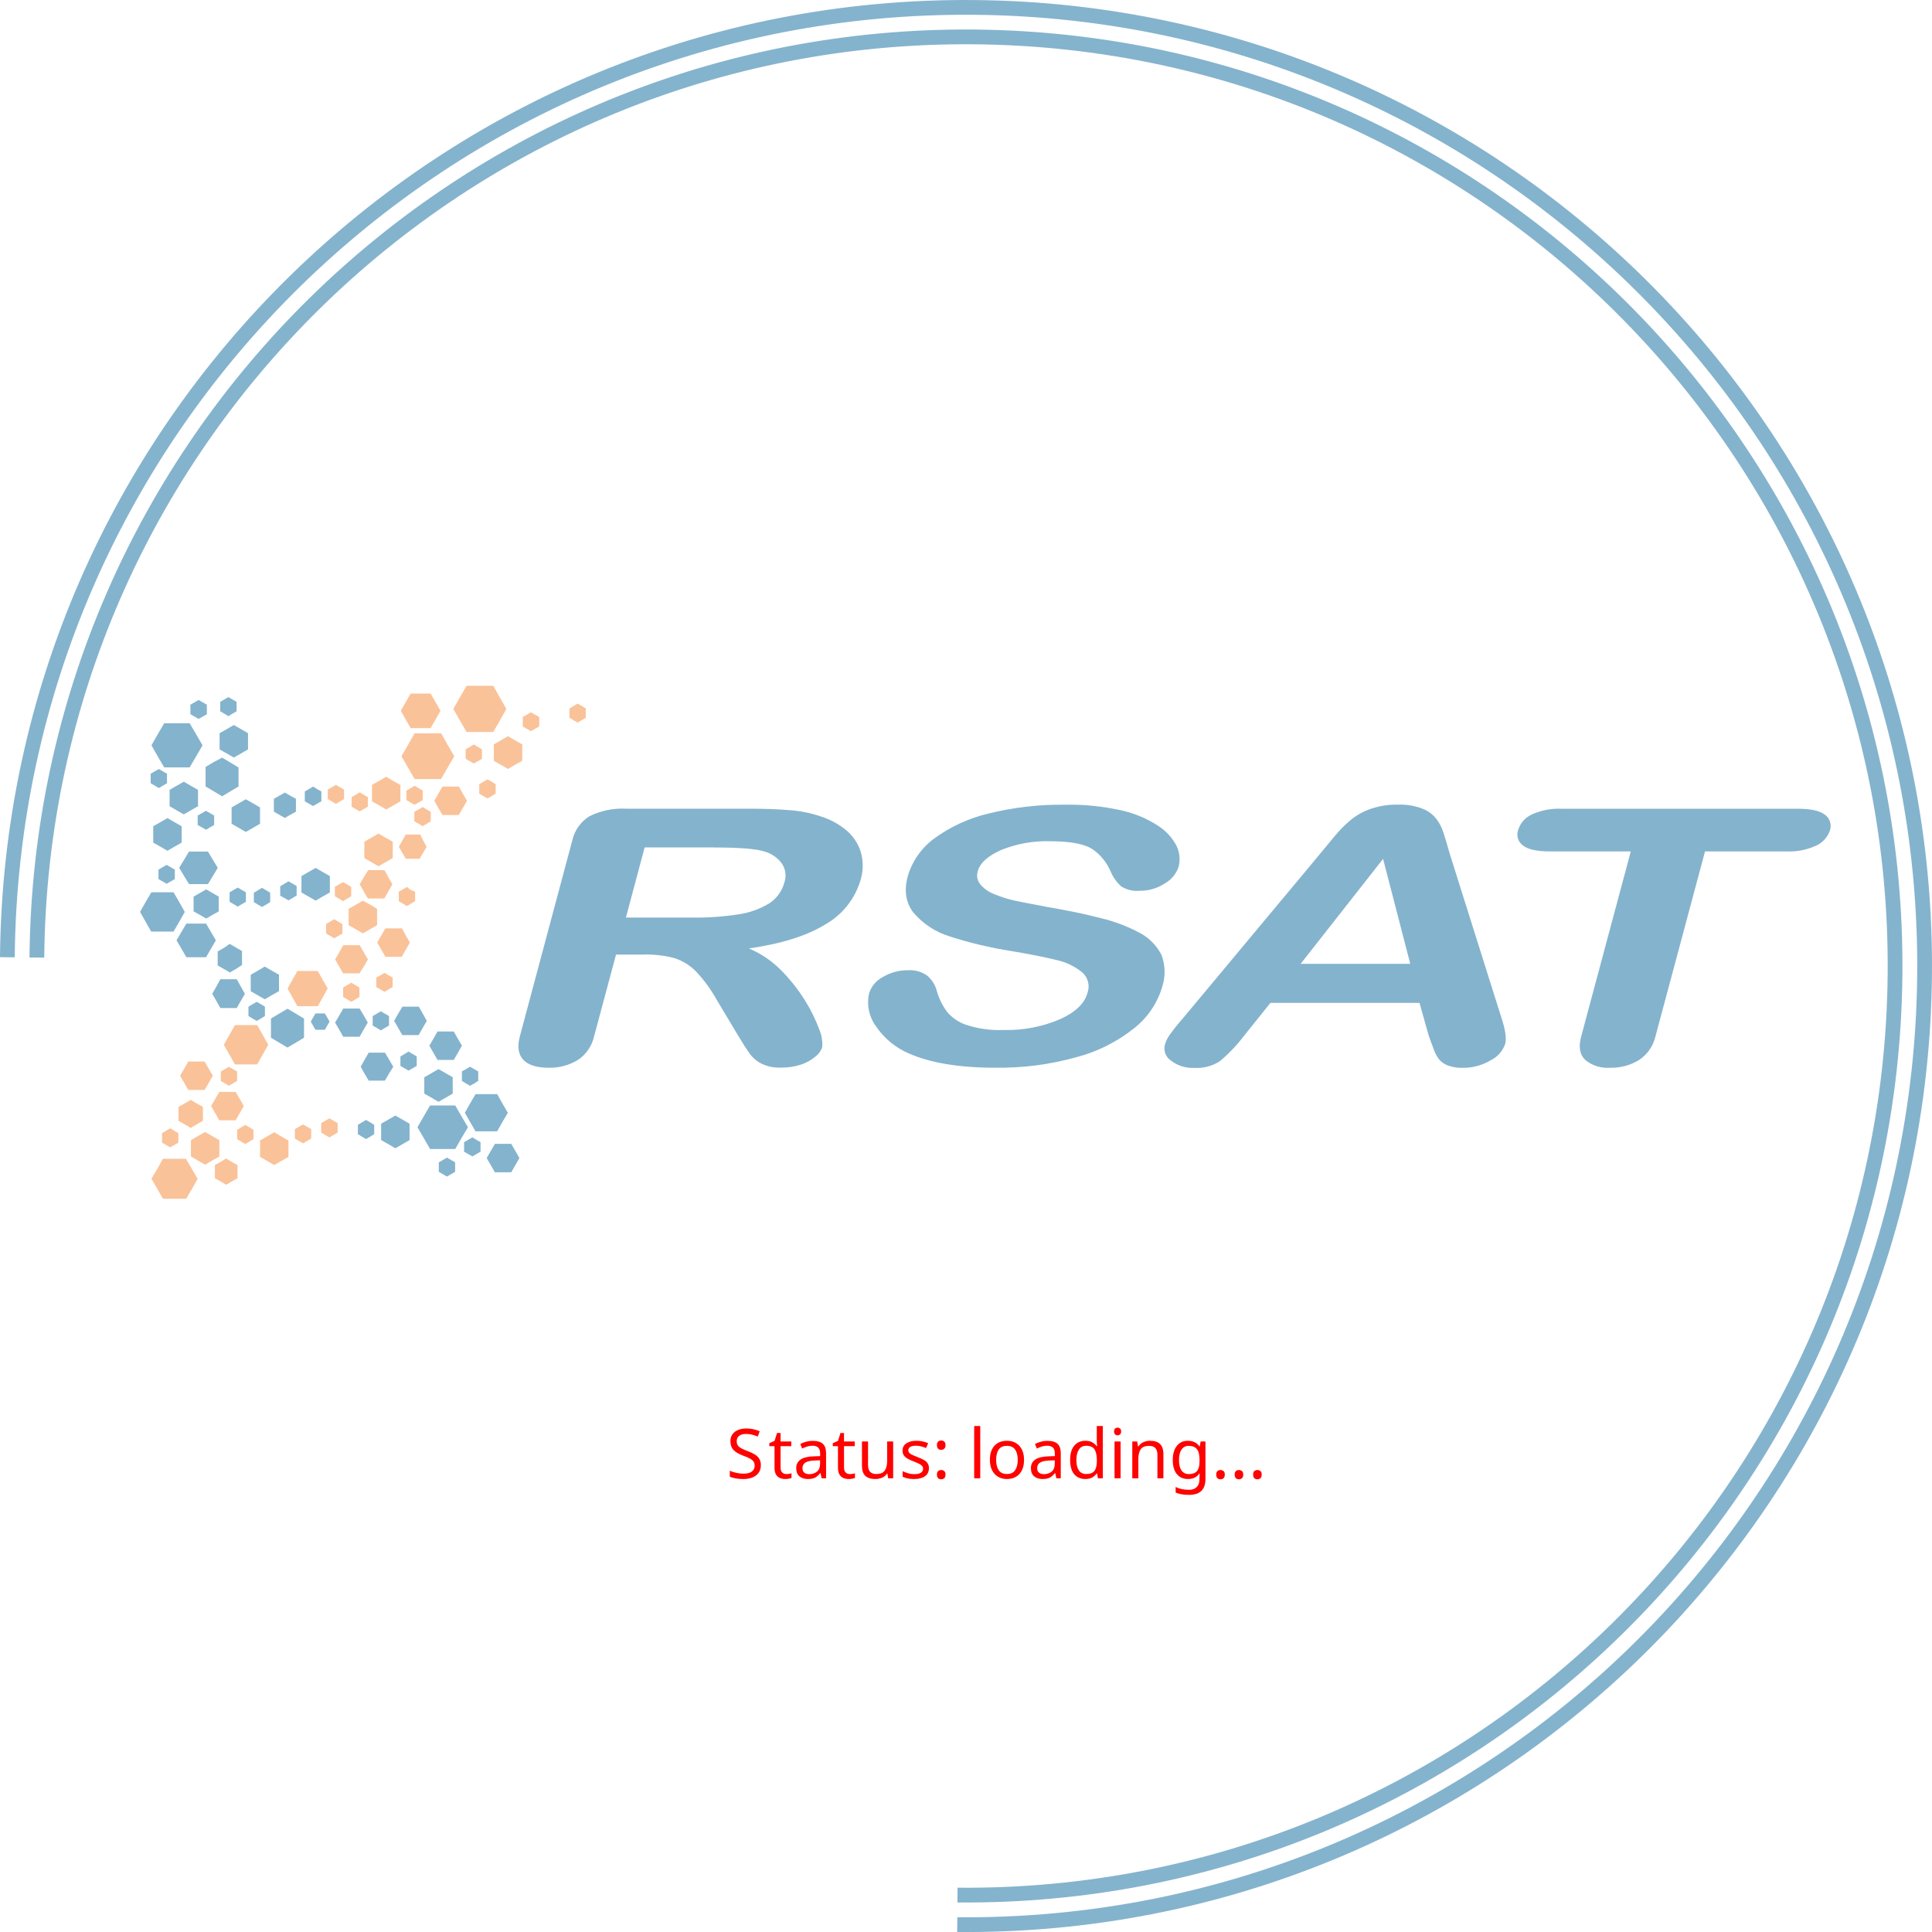
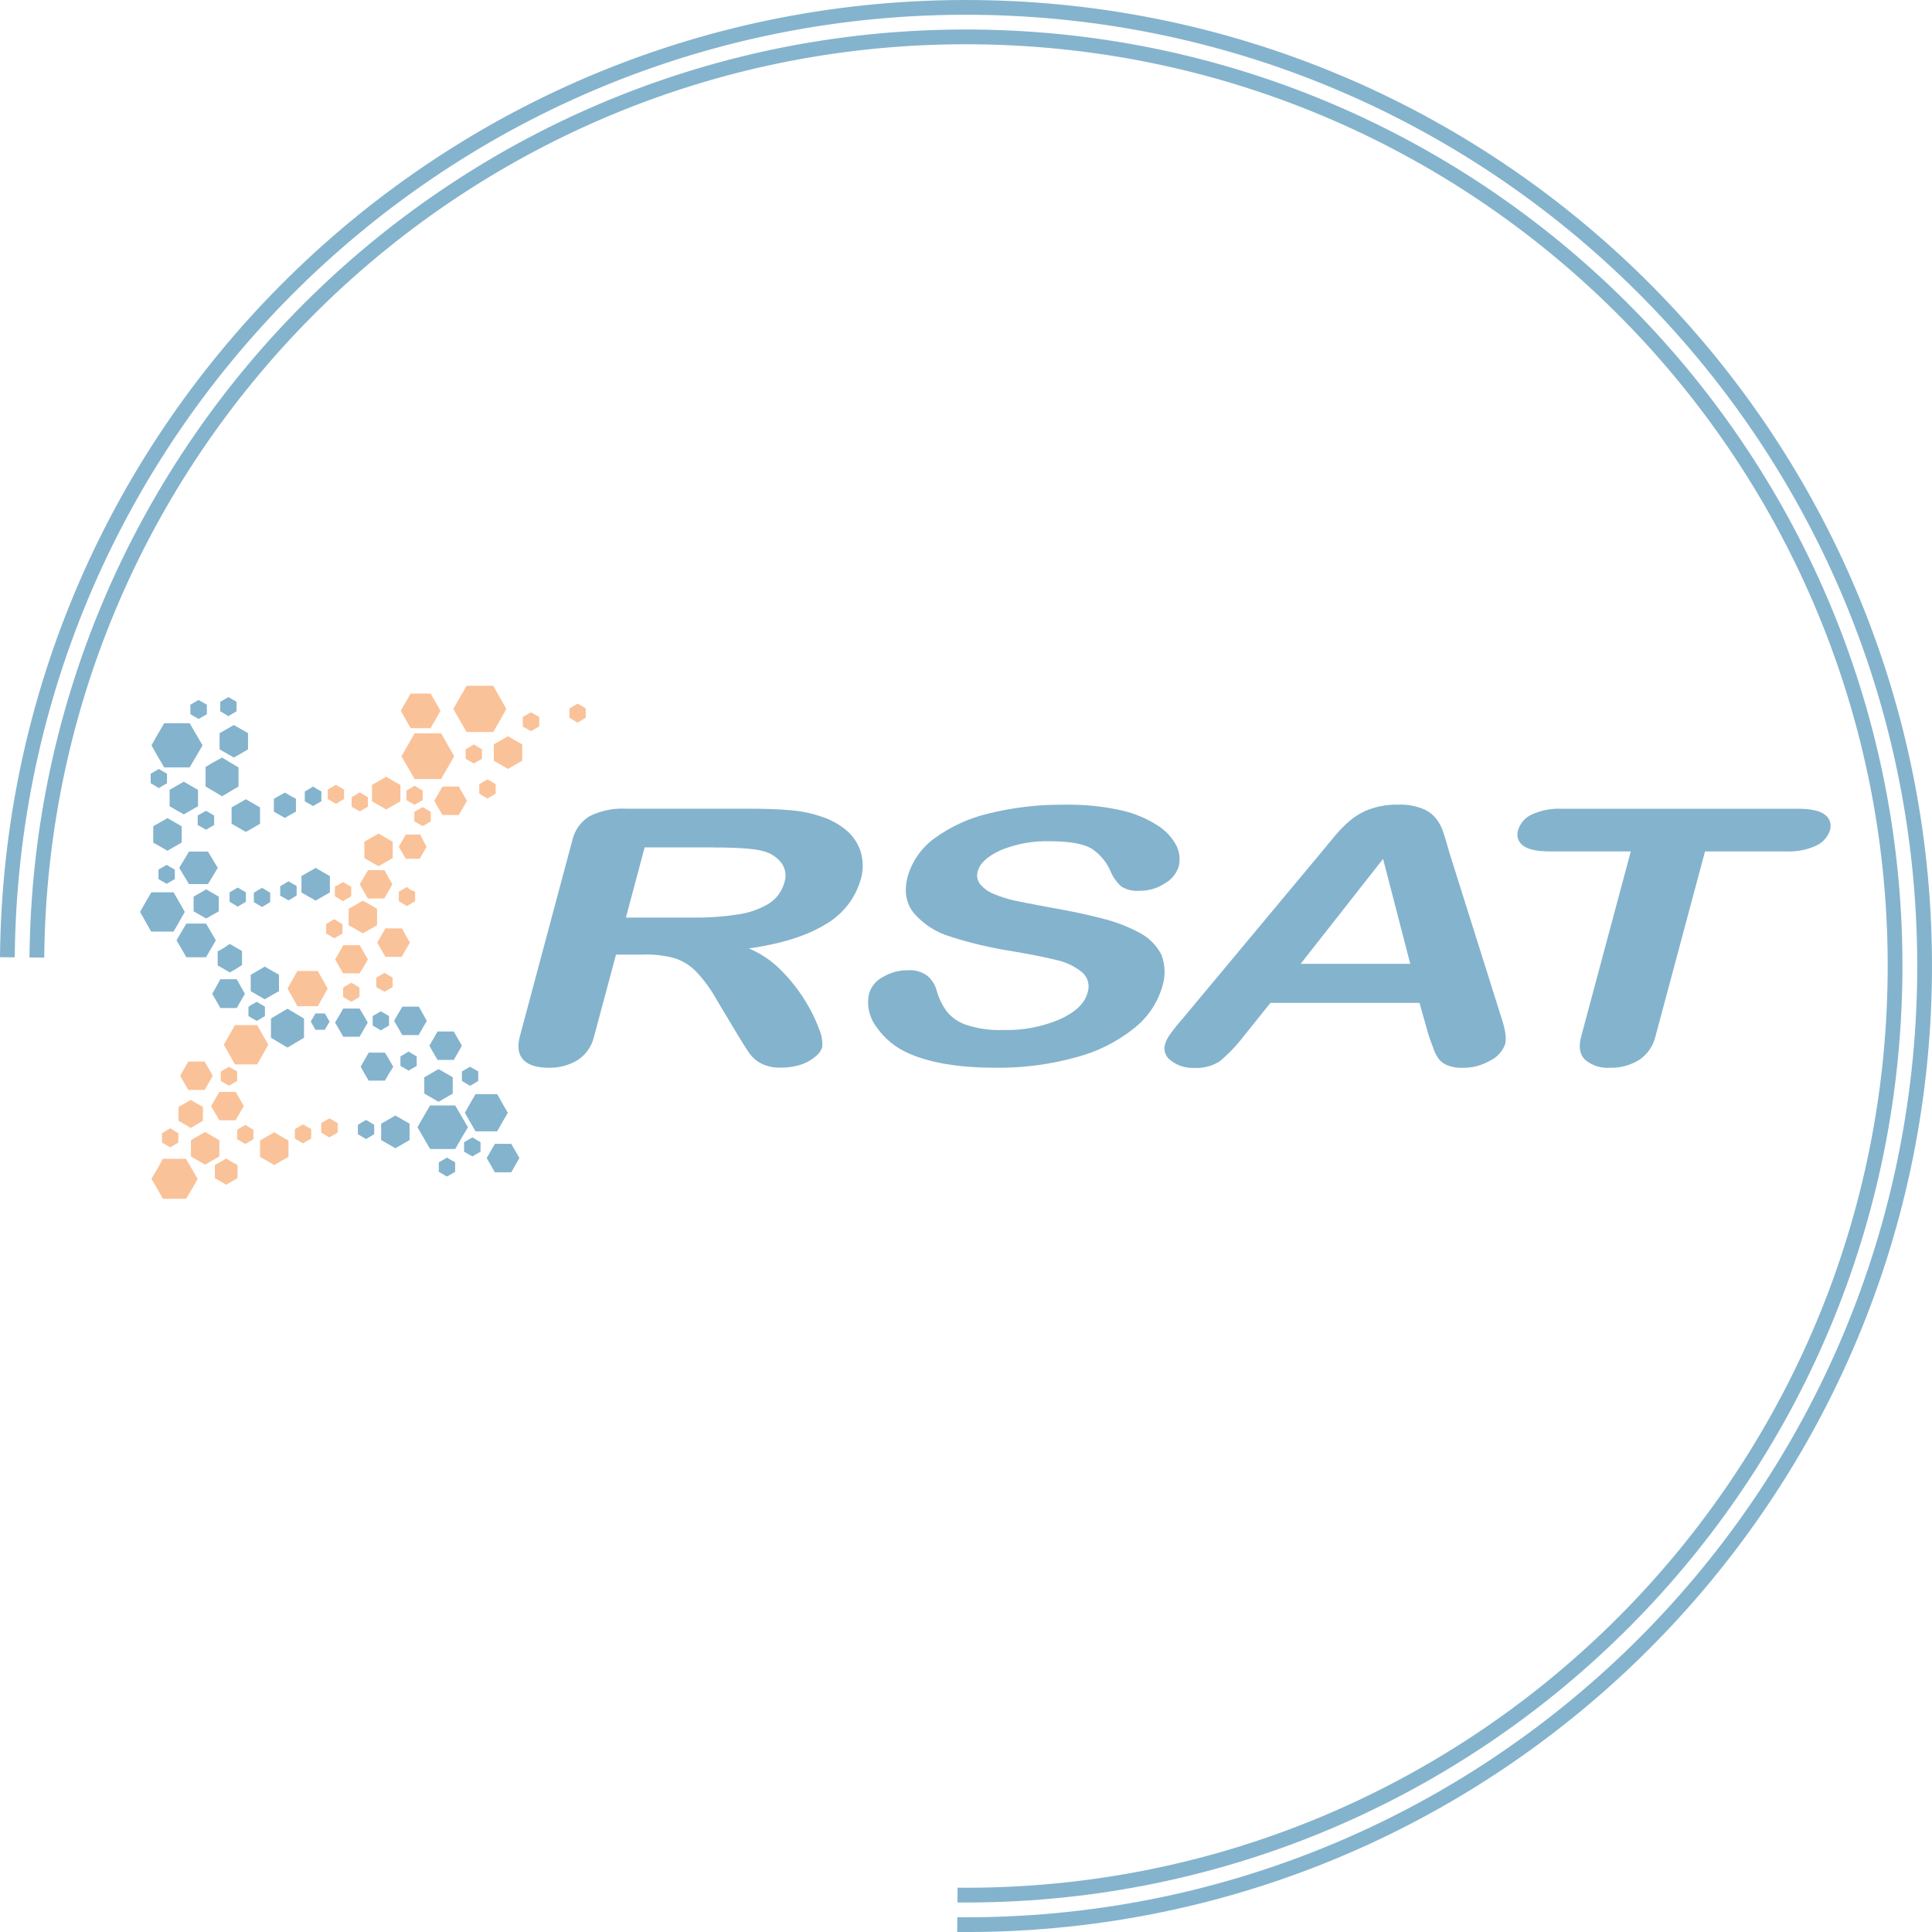
<svg xmlns="http://www.w3.org/2000/svg" viewBox="0 0 392.99 393">
  <defs>
    <style>
      .cls-1{fill:#0a679b;opacity:0.5}
      .cls-2{fill:#f58634;opacity:0.5}
      .cls-3{fill:none;stroke:#0a679b;stroke-miterlimit:10;stroke-width:3px;opacity:0.5}
    </style>
  </defs>
  <g id="Layer_2" data-name="Layer 2">
    <g id="Layer_1-2" data-name="Layer 1">
      <g id="Capa_1">
        <path class="cls-1" d="M94.56,226.36l1.07,1.87,1.1,1.9h4.4l1.07-1.9,1.1-1.87-1.1-1.9-1.07-1.9h-4.4l-1.1,1.9ZM53.86,196.62l1.43.83,1.46.83v3.33l-1.46.83-1.43.83-1.46-.83L51,201.62v-3.33l1.43-.83Zm-19.8-30.21,1.43.83,1.46.83v3.33l-1.46.83-1.43.83-1.43-.83-1.46-.83v-3.33l1.46-.83Zm3.33-7.4,1.43.83,1.46.83V164l-1.46.83-1.43.83-1.46-.83L34.5,164v-3.33l1.43-.83Zm1.19-11.89,1.31,2.23,1.31,2.26-1.31,2.26-1.31,2.23H33.4l-1.31-2.23-1.28-2.26,1.28-2.26,1.31-2.23h5.17ZM33.9,175.93l.83.48.83.48v1.93l-.83.48-.83.48-.83-.48-.83-.48v-1.93l.83-.48Zm8-11,.83.48.83.48v1.93l-.83.48-.83.48-.83-.48-.86-.48v-1.93l.86-.48ZM50,162.58l1.46.83,1.43.83v3.33l-1.43.83-1.46.83-1.43-.83-1.46-.83v-3.33l1.46-.83Zm-2.44-15.1,1.46.83,1.43.83v3.3l-1.43.83-1.46.83-1.43-.83-1.46-.83v-3.3l1.46-.83Zm-2.38,6.63,1.67,1,1.67,1v3.87l-1.67,1-1.67,1-1.67-1-1.69-1V156l1.69-1Zm-4.79-11.72.86.48.83.48v1.93l-.83.48-.86.48-.83-.48-.83-.48v-1.93l.83-.48Zm6.07-.59.83.48.83.48v1.93l-.83.48-.83.51-.83-.51-.83-.48v-1.93l.83-.48Zm-15.67,39.7H35.3l1.16,2,1.13,2-1.13,2-1.16,2H30.75l-1.13-2-1.13-2,1.13-2Zm11.15-.59,1.28.74,1.28.74v3l-1.28.71-1.28.74-1.28-.74-1.28-.71v-3l1.28-.74Zm6.42-.36.83.48.83.48v1.93l-.83.48-.83.51-.83-.51-.83-.48v-1.93l.83-.48Zm15.85-4,1.43.83,1.46.83v3.33l-1.46.83-1.43.83-1.46-.83-1.43-.83v-3.33l1.43-.83Zm-21.91-3.33,1,1.67,1,1.64-1,1.67-1,1.64H38.45l-1-1.64-1-1.67,1-1.64,1-1.67h3.81Zm15.64-12,1.13.65,1.13.62v2.62l-1.13.62-1.13.65-1.13-.65-1.1-.62v-2.62l1.1-.62Zm-25.63-4.79.83.48.83.48v1.93l-.83.48-.83.51-.83-.51-.83-.48v-1.93l.83-.48Zm26.37,22.84.83.48.83.48v1.93l-.83.51-.83.48-.83-.48L57,182.2v-1.93l.83-.48Zm5-19.27.83.51.86.48V163l-.86.48-.83.48-.83-.48L62,163V161l.83-.48Zm-16.95,32,1.25.74,1.25.71v2.85L48,197.1l-1.25.71-1.22-.71-1.25-.71v-2.85l1.25-.71Zm-4.82-4.13,1,1.69,1,1.72-1,1.72-1,1.72h-4l-1-1.72-1-1.72,1-1.72,1-1.69h4Zm11.39-7.26.83.48.83.51v1.9l-.83.51-.83.48-.83-.48-.83-.51v-1.9l.83-.51Zm-5.14,18.58H44.82L44,200.7l-.83,1.46.83,1.43.83,1.46h3.33l.83-1.46.83-1.43L49,200.7Zm10.32,6-1.69,1-1.67,1v3.9l1.67,1,1.69,1,1.69-1,1.67-1v-3.9l-1.67-1ZM92.6,224.87H87.48l-1.28,2.2-1.28,2.23,1.28,2.2,1.28,2.23H92.6l1.28-2.23,1.31-2.2-1.31-2.23Zm-7.4-20.1H81.86L81,206.2l-.83,1.46.83,1.43.83,1.46h3.33l.83-1.46.83-1.43L86,206.2Zm4,12.7-1.43.83-1.46.83v3.33l1.46.83,1.43.83,1.46-.83,1.43-.83v-3.33l-1.43-.83Zm6.42-.48-.83.48-.83.48v1.93l.83.51.83.48.83-.48.83-.51v-1.93l-.83-.48ZM89,209.82l-.83,1.46-.83,1.43.83,1.46.83,1.43H92.3l.83-1.43.83-1.46-.83-1.43-.83-1.46H89Zm-14.54,18-.83.48-.83.51v1.9l.83.51.83.48.83-.48.83-.51v-1.9l-.83-.51Zm8.65-13.92-.83.51-.83.48v1.93l.83.48.83.48.83-.48.83-.48v-1.93l-.83-.48ZM99,235.57l.83,1.43.83,1.46H104l.83-1.46.83-1.43-.83-1.46-.83-1.43h-3.33l-.83,1.43Zm-2.91-4.22-.86.51-.83.48v1.93l.83.48.86.48.83-.48.83-.48v-1.93l-.83-.48Zm-15.67-4.43-1.43.83-1.46.83v3.33l1.46.83,1.43.83,1.46-.83,1.43-.83v-3.33l-1.43-.83Zm-2.11-12.79H75l-.83,1.43-.8,1.43.8,1.43.83,1.4h3.3l.8-1.4L80,217l-.83-1.43Zm12.61,21.35-.83.48-.83.48v1.93l.83.48.83.48.83-.48.83-.48v-1.93l-.83-.48ZM73.15,205.16H69.82L69,206.58,68.16,208l.83,1.43.83,1.46h3.33l.83-1.46.83-1.43L74,206.58Zm-9,4.31h1.93l.48-.83.48-.83-.48-.83-.48-.83H64.17l-.48.83-.48.83.48.83Zm13.32-3.75-.83.48-.83.48v1.93l.83.48.83.51.83-.51.83-.48v-1.93l-.83-.48Zm-25.24-1.93-.86.48-.83.51v1.9l.83.51.86.48.83-.48.83-.51v-1.9l-.83-.51Z" />
        <path class="cls-2" d="M38.81,223.74l-1.25.71-1.25.71V228l1.25.71,1.25.74,1.22-.74,1.25-.71v-2.85L40,224.45ZM78.21,177H74.88L74,178.45l-.83,1.43.83,1.46.83,1.43h3.33l.83-1.43.83-1.46L79,178.45Zm25.13-27.24-1.46.83-1.43.83v3.33l1.43.83,1.46.83,1.43-.83,1.46-.83v-3.33l-1.46-.83Zm-3-10.26H94.92l-1.37,2.35-1.34,2.35,1.34,2.35,1.37,2.35h5.41l1.37-2.35L103,144.2l-1.34-2.35ZM78.21,197.9l-.83.48-.83.48v1.93l.83.48.83.48.83-.48.83-.48v-1.93l-.83-.48Zm-6.75,2-.83.48-.83.51v1.9l.83.51.83.48.83-.48.83-.51v-1.9l-.83-.51ZM93.34,160H90l-.83,1.46-.83,1.43.83,1.46.83,1.43h3.33l.83-1.43.83-1.46-.83-1.43ZM77,169.56l-1.46.83-1.43.83v3.33l1.43.83,1.46.83,1.43-.83,1.46-.83v-3.33l-1.46-.83Zm-9,17.42-.83.48-.83.51v1.93l.83.48.83.48.83-.48.83-.48V188l-.83-.51Zm1.78-7.55-.83.48-.83.48v1.93l.83.48.83.51.83-.51.83-.48v-1.93l-.83-.48Zm13,1-.83.48-.83.48v1.93l.83.48.83.51.83-.51.83-.48v-1.93L83.5,181Zm2.71-10.67H82.55L81.83,171l-.71,1.25.71,1.22.71,1.22h2.82l.71-1.22.71-1.22L86.09,171ZM73.81,183.21l-1.43.83-1.46.83v3.33l1.46.83,1.43.83,1.46-.83,1.43-.83v-3.33L75.26,184Zm43.68-40.08-.83.48-.83.51V146l.83.51.83.48.83-.48.83-.51v-1.9l-.83-.51Zm-21.11,8.3-.83.51-.83.48v1.93l.83.48.83.48.83-.48.83-.48v-1.93l-.83-.48ZM87.6,141.08H83.53l-1,1.75-1,1.75,1,1.78,1,1.75H87.6l1-1.75,1-1.78-1-1.75ZM108,144.89l-.83.48-.83.48v1.93l.83.48.83.48.83-.48.86-.48v-1.93l-.86-.48Zm-8.83,13.65-.86.48-.83.51v1.9l.83.51.86.48.83-.48.83-.51v-1.9L100,159Zm-9.43-9.37H84.33L83,151.52l-1.34,2.32L83,156.15l1.34,2.32h5.38l1.34-2.32,1.34-2.32-1.34-2.32Zm-16.56,12-.83.51-.83.48v1.93l.83.48.83.48.83-.48.83-.48v-1.93l-.83-.48Zm12.79,3-.83.48-.86.51v1.9l.86.51.83.48.83-.48.83-.51v-1.9l-.83-.51Zm-1.64-4.34-.83.51-.83.48v1.93l.83.48.83.48.83-.48.83-.48v-1.93l-.83-.48Zm-16-.18-.83.48-.83.48v1.93l.83.48.83.51.83-.51.83-.48v-1.93l-.83-.48Zm4.85,32.62.83,1.46.83,1.43L74,196.62,73.12,198H69.79L69,196.62l-.83-1.46.83-1.43.83-1.46h3.33Zm8.59-3.42H78.39l-.83,1.43-.83,1.46.83,1.43.83,1.46h3.33l.83-1.46.83-1.43-.83-1.46ZM78.56,158l-1.43.83-1.46.83V163l1.46.83,1.43.83,1.46-.83,1.43-.83v-3.33L80,158.86ZM34.62,229.51l-.83.51-.83.48v1.93l.83.48.83.48.83-.48.83-.48v-1.93l-.83-.48Zm21.17.8-1.43.83L52.9,232v3.33l1.46.83,1.43.83,1.43-.83,1.46-.83V232l-1.46-.83ZM46.57,217l-.83.48-.83.48v1.93l.83.48.83.48.83-.48.83-.48v-1.93l-.83-.48Zm-4.94-1.07H38.3l-.83,1.46-.83,1.43.83,1.46.83,1.43h3.33l.83-1.43.83-1.46-.83-1.43Zm8.27,12.9-.83.48-.83.51v1.9l.83.51.83.48.83-.48.83-.51v-1.9l-.83-.51ZM46,235.66l-1.13.68-1.16.65v2.68l1.16.65L46,241l1.16-.68,1.16-.65V237l-1.16-.65Zm-8.18.06h-4.7L32,237.77l-1.19,2L32,241.85l1.16,2h4.7l1.19-2,1.16-2.05-1.16-2Zm23.82-7-.83.48-.83.48v1.93l.83.48.83.48.83-.48.83-.48v-1.93l-.83-.48ZM67,227.49l.83.48.86.48v1.93l-.86.51-.83.48-.83-.48-.83-.51v-1.93l.83-.48Zm-25.27,2.77-1.46.83-1.43.83v3.33l1.43.83,1.46.83,1.43-.83,1.46-.83v-3.33l-1.46-.83Zm2.88-8.15-.83,1.43L42.94,225l.83,1.43.83,1.46h3.33l.83-1.46L49.6,225l-.83-1.46-.83-1.43H44.61Zm7.7-13.59H47.79l-1.13,2-1.13,2,1.13,2,1.13,2h4.52l1.13-2,1.13-2-1.13-2Zm12.34-11H60.49l-1,1.78-1,1.78,1,1.81,1,1.78h4.16l1-1.78,1-1.81-1-1.78Z" />
        <path class="cls-1" d="M363.3,173.19H346.83l-10.08,37.61a7.89,7.89,0,0,1-3.39,4.85,10.81,10.81,0,0,1-5.83,1.55,7.11,7.11,0,0,1-5.05-1.58c-1.13-1.07-1.43-2.65-.83-4.82l10.08-37.61H315.25c-2.59,0-4.4-.39-5.44-1.19a2.75,2.75,0,0,1-1-3.15,5.09,5.09,0,0,1,2.8-3.18,13.25,13.25,0,0,1,6-1.16h48.05c2.65,0,4.46.39,5.53,1.19a2.84,2.84,0,0,1,1.07,3.15,5.21,5.21,0,0,1-2.8,3.15A13,13,0,0,1,363.3,173.19Z">
          <animateTransform attributeName="transform" attributeType="XML" type="translate" begin=".1" dur="1s" values="0,3;0,-3;0,6" repeatCount="indefinite" />
        </path>
        <path class="cls-1" d="M290.57,210.48,288.75,204H258.43l-5.32,6.63a32.78,32.78,0,0,1-5,5.26,8.74,8.74,0,0,1-5.2,1.34,7.2,7.2,0,0,1-4.64-1.43,3,3,0,0,1-1.31-3.3,6.51,6.51,0,0,1,1.1-2.17,39.75,39.75,0,0,1,2.53-3.15l28.07-33.66c.8-1,1.75-2.11,2.88-3.48a23.85,23.85,0,0,1,3.36-3.36,13.11,13.11,0,0,1,4-2.17,15.86,15.86,0,0,1,5.44-.83,12.52,12.52,0,0,1,5.05.83,6.61,6.61,0,0,1,2.82,2.11,9,9,0,0,1,1.43,2.82c.33,1,.74,2.35,1.19,4l10.53,33.42c.86,2.56,1.13,4.4.8,5.56a5.94,5.94,0,0,1-3,3.3,10.81,10.81,0,0,1-5.62,1.49,7.67,7.67,0,0,1-2.94-.45,4.39,4.39,0,0,1-1.81-1.19,7.52,7.52,0,0,1-1.22-2.32C291.16,212.2,290.84,211.25,290.57,210.48Zm-26-14.42h22.3l-5.53-21.35Z">
          <animateTransform attributeName="transform" attributeType="XML" type="translate" begin=".2" dur="1s" values="0,3;0,-3;0,6" repeatCount="indefinite" />
        </path>
        <path class="cls-1" d="M236.39,200.81a16.73,16.73,0,0,1-5.77,8.41,31.66,31.66,0,0,1-11.77,5.86,58.41,58.41,0,0,1-16.47,2.11c-7.37,0-13.17-1-17.45-2.88a15.29,15.29,0,0,1-6.75-5.56,8.2,8.2,0,0,1-1.37-6.75,5.61,5.61,0,0,1,2.8-3.27,9.78,9.78,0,0,1,5.2-1.37,5.91,5.91,0,0,1,3.75,1.07,6,6,0,0,1,2,3.15,13.35,13.35,0,0,0,2,4.13,8.62,8.62,0,0,0,3.92,2.74,21.46,21.46,0,0,0,7.61,1.07,27.45,27.45,0,0,0,11.48-2.17c3.18-1.43,5.08-3.24,5.65-5.41a3.81,3.81,0,0,0-1.13-4.19,12.49,12.49,0,0,0-5.2-2.47c-2.23-.56-5.29-1.16-9.1-1.81a81.7,81.7,0,0,1-12.64-3,15.72,15.72,0,0,1-7.31-4.79c-1.58-2-2-4.52-1.16-7.52a14.57,14.57,0,0,1,5.38-7.61,30.46,30.46,0,0,1,11.09-5.08,61.29,61.29,0,0,1,15.43-1.78,49.21,49.21,0,0,1,11.57,1.16,22.71,22.71,0,0,1,7.46,3.15,10.67,10.67,0,0,1,3.75,4.13,6.26,6.26,0,0,1,.39,4.19,6.11,6.11,0,0,1-2.82,3.39,9.06,9.06,0,0,1-5.14,1.49,6,6,0,0,1-3.72-.89,8.73,8.73,0,0,1-2.11-2.94,10.43,10.43,0,0,0-3.66-4.58c-1.61-1.1-4.52-1.67-8.74-1.67a24.56,24.56,0,0,0-9.9,1.78c-2.74,1.22-4.31,2.65-4.76,4.31a2.83,2.83,0,0,0,.51,2.68,6.91,6.91,0,0,0,2.85,2,25.58,25.58,0,0,0,4,1.28q2.1.45,6.87,1.34c4,.68,7.64,1.43,10.82,2.26a32.88,32.88,0,0,1,7.91,3,10.39,10.39,0,0,1,4.4,4.46A9.8,9.8,0,0,1,236.39,200.81Z">
          <animateTransform attributeName="transform" attributeType="XML" type="translate" begin=".3" dur="1s" values="0,3;0,-3;0,6" repeatCount="indefinite" />
        </path>
        <path class="cls-1" d="M130.6,194.18h-5.29l-4.46,16.62a7.8,7.8,0,0,1-3.36,4.85,11,11,0,0,1-5.86,1.55c-2.41,0-4.16-.54-5.17-1.61s-1.28-2.68-.71-4.79l10.67-39.87a7.77,7.77,0,0,1,3.51-4.91,15.17,15.17,0,0,1,7.49-1.52H152c3.39,0,6.27.09,8.62.3a25.31,25.31,0,0,1,6.18,1.22,15.17,15.17,0,0,1,5.44,2.94,9.42,9.42,0,0,1,2.88,4.43,10,10,0,0,1,0,5.38,15.38,15.38,0,0,1-7.2,9.25q-5.62,3.48-15.58,4.91a20.18,20.18,0,0,1,6.51,4.4,34.91,34.91,0,0,1,4.88,6.15,31.51,31.51,0,0,1,2.91,5.89,7.88,7.88,0,0,1,.62,3.63,4.09,4.09,0,0,1-1.49,2,8.76,8.76,0,0,1-3,1.61,12.65,12.65,0,0,1-3.92.56,8.27,8.27,0,0,1-4-.83,6.88,6.88,0,0,1-2.41-2.08c-.59-.86-1.4-2.11-2.38-3.75l-4.19-7a29.06,29.06,0,0,0-4.25-5.86,10.75,10.75,0,0,0-4.49-2.77A22.33,22.33,0,0,0,130.6,194.18Zm14.48-21.8H131.13l-3.81,14.27h13.53a56.14,56.14,0,0,0,9.34-.65,16.68,16.68,0,0,0,6.27-2.23,7.38,7.38,0,0,0,3.12-4.34,4.35,4.35,0,0,0-.56-3.81,6.69,6.69,0,0,0-3.72-2.47C153.7,172.66,150.28,172.39,145.08,172.39Z">
          <animateTransform attributeName="transform" attributeType="XML" type="translate" begin=".4" dur="1s" values="0,3;0,-3;0,6" repeatCount="indefinite" />
        </path>
      </g>
      <path class="cls-3" d="M7.5,194.78C8.45,90.4,93.84,6.56,198.21,7.51S386.44,93.84,385.48,198.22,299.15,386.44,194.77,385.49">
        <animateTransform attributeName="transform" attributeType="XML" type="rotate" from="0 196.495 196.5" to="360 196.495 196.5" begin=".1" dur="2s" repeatCount="indefinite" />
      </path>
      <path class="cls-3" d="M1.5,194.72C2.48,87,90.58.53,198.27,1.51s194.2,89.08,193.22,196.77-89.08,194.2-196.77,193.22">
        <animateTransform attributeName="transform" attributeType="XML" type="rotate" from="0 196.495 196.5" to="360 196.495 196.5" begin=".105" dur="2s" repeatCount="indefinite" />
      </path>
    </g>
  </g>
-   <g transform="matrix(0.469882,0,0,0.469882,84.6326,166.31)">
-     <text x="134.311px" y="286.044px" style="font-family:'Verdana', sans-serif;font-size:29.795px;fill:rgb(255,2,0);">S<tspan x="152.444px 161.95px 177.61px 187.116px 203.736px 217.024px 228.319px 236.559px 242.501px 258.35px 274.009px 290.338px 296.28px 312.899px 329.228px 337.832px 346.436px " y="286.044px 286.044px 286.044px 286.044px 286.044px 286.044px 286.044px 286.044px 286.044px 286.044px 286.044px 286.044px 286.044px 286.044px 286.044px 286.044px 286.044px ">tatus: loading...</tspan>
-     </text>
-   </g>
</svg>
